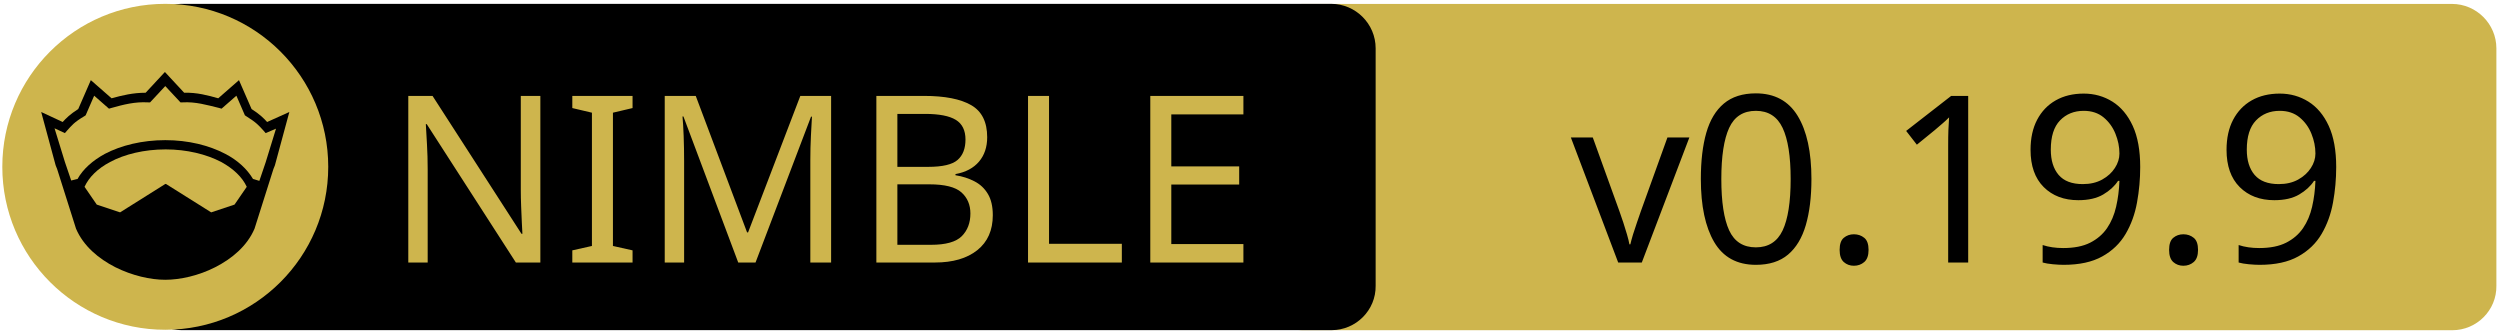
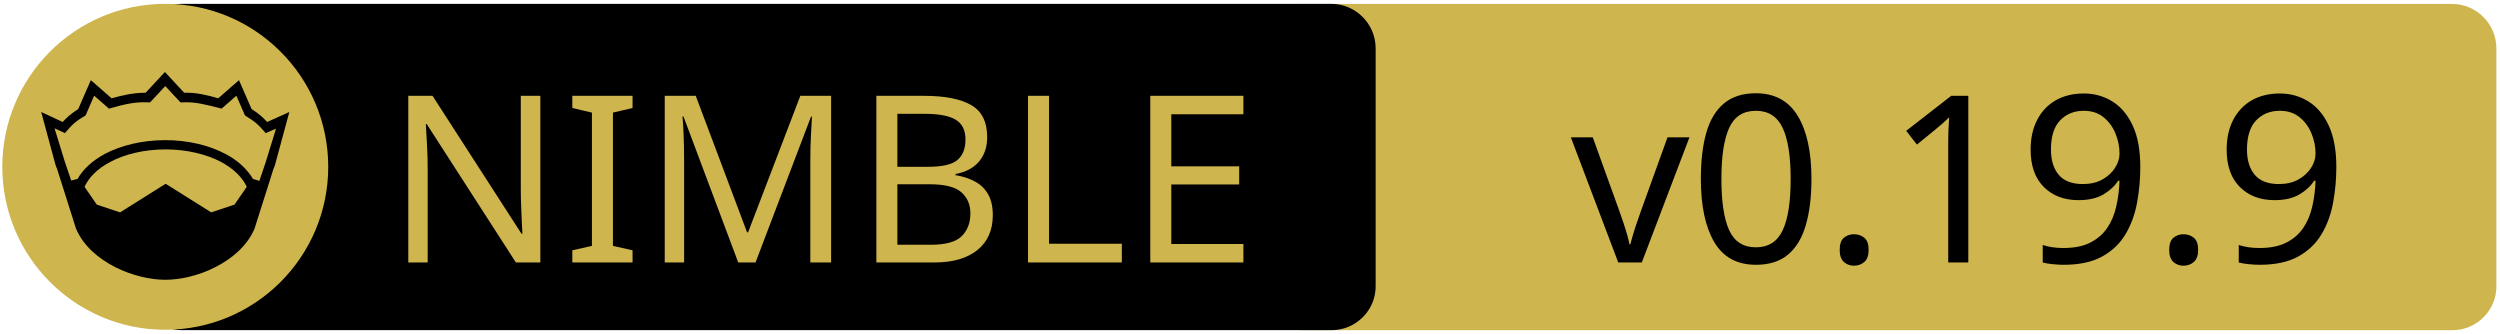
<svg xmlns="http://www.w3.org/2000/svg" xmlns:xlink="http://www.w3.org/1999/xlink" width="675" height="90" xml:space="preserve" version="1.1">
  <a xlink:href="https://github.com/xzfc/ndb.nim">
    <g>
      <path fill="#CEB54D" id="svg_15" d="m662.123,89.159l-310.5,0c-6.6,0 -12,-5.4 -12,-12l0,-64.1c0,-6.6 5.4,-12 12,-12l310.4,0c6.6,0 12,5.4 12,12l0,64.1c0.1,6.6 -5.3,12 -11.9,12z" />
      <path id="svg_1" d="m359.524,89.139l-310.5,0c-6.6,0 -12,-5.4 -12,-12l0,-64.1c0,-6.6 5.4,-12 12,-12l310.4,0c6.6,0 12,5.4 12,12l0,64.1c0.1,6.6 -5.3,12 -11.9,12z" />
      <rect id="svg_2" fill="none" height="45.9" width="315.3" class="st0" y="24.539" x="60.224" />
      <circle id="svg_4" fill="#CEB54D" r="44" cy="45.039" cx="44.624" class="st1" />
      <g id="XMLID_4_">
        <path id="svg_5" d="m78.124,30.239l-3.9,14.4l-0.4,1l-5.1,16.1c0,0 0,0 0,0c-2,4.7 -6.1,8.1 -10.6,10.4c-4.5,2.3 -9.5,3.4 -13.5,3.4c-4,0 -8.9,-1.1 -13.5,-3.4c-4.5,-2.3 -8.6,-5.7 -10.6,-10.4c0,0 0,0 0,0l-5.1,-16.1l-0.4,-1l-3.9,-14.4l5.8,2.7c0.9,-1 2,-2.1 4.2,-3.5l3.4,-7.8l5.6,4.9c2.9,-0.8 5.8,-1.5 9.2,-1.5l5.2,-5.6l5.2,5.6c3.4,-0.1 6.4,0.7 9.2,1.5l5.6,-4.9l3.4,7.8c2.2,1.4 3.3,2.5 4.2,3.5l6,-2.7z" />
        <g id="XMLID_6_">
          <g id="svg_6">
            <path id="svg_7" fill="#CEB54D" d="m66.624,50.439l-3.3,4.8l-6.3,2.1l-12.1,-7.6c-0.1,-0.1 -0.3,-0.1 -0.4,0l-12.1,7.6l-6.3,-2.1l-3.3,-4.8c1.2,-2.6 3.5,-4.9 6.9,-6.7c3.9,-2.1 9.2,-3.4 15,-3.4c5.7,0 11,1.3 15,3.4c3.3,1.8 5.7,4.1 6.9,6.7z" class="st1" />
          </g>
          <g id="svg_8" />
        </g>
        <g id="XMLID_5_">
          <g id="svg_9">
            <path id="svg_10" fill="#CEB54D" d="m74.524,34.739l-2.8,9.1l-1.7,5l-1.6,-0.5c0,0 -0.1,0 -0.1,0c-1.6,-2.7 -4.2,-5.1 -7.5,-6.8c-4.4,-2.3 -10,-3.7 -16.2,-3.7c-6.2,0 -11.9,1.4 -16.3,3.7c-3.3,1.8 -5.9,4.1 -7.4,6.8c0,0 -0.1,0 -0.1,0l-1.6,0.4l-1.7,-5l-2.8,-9.1l2.8,1.3l0.6,-0.7c1.2,-1.3 1.8,-2.2 4.7,-3.9l0.3,-0.2l2.3,-5.3l4,3.5l0.7,-0.2c3.2,-0.9 6.3,-1.7 9.8,-1.5l0.6,0l4.1,-4.4l4.1,4.4l0.6,0c3.5,-0.2 6.5,0.7 9.8,1.5l0.7,0.2l4,-3.5l2.3,5.3l0.3,0.2c2.9,1.8 3.5,2.6 4.7,3.9l0.6,0.7l2.8,-1.2z" class="st1" />
          </g>
          <g id="svg_11" />
        </g>
      </g>
-       <text x="-442" y="-350" id="svg_16" font-size="63px" font-family="'PT Sans Caption'" fill="#CEB54D" class="st1 st2 st3" transform="matrix(1 0 0 1 546.13 420.879)">NIMBLE</text>
-       <text x="-122.0" y="-350" id="svg_17" font-size="63px" font-family="'PT Sans Caption'" fill="#000000" class="st1 st2 st3" transform="matrix(1 0 0 1 546.13 420.879)">v0.19.9</text>
+       <text x="-442" y="-350.021" id="svg_16" font-size="63px" font-family="'PT Sans Caption'" fill="#CEB54D" class="st1 st2 st3" transform="matrix(1 0 0 1 546.13 420.879)">NIMBLE</text>
+       <text x="-122.0" y="-350.012" id="svg_17" font-size="63.012px" font-family="'PT Sans Caption'" fill="#000000" class="st1 st2 st3" transform="matrix(1 0 0 1 546.13 420.879)">v0.19.9</text>
    </g>
  </a>
</svg>
